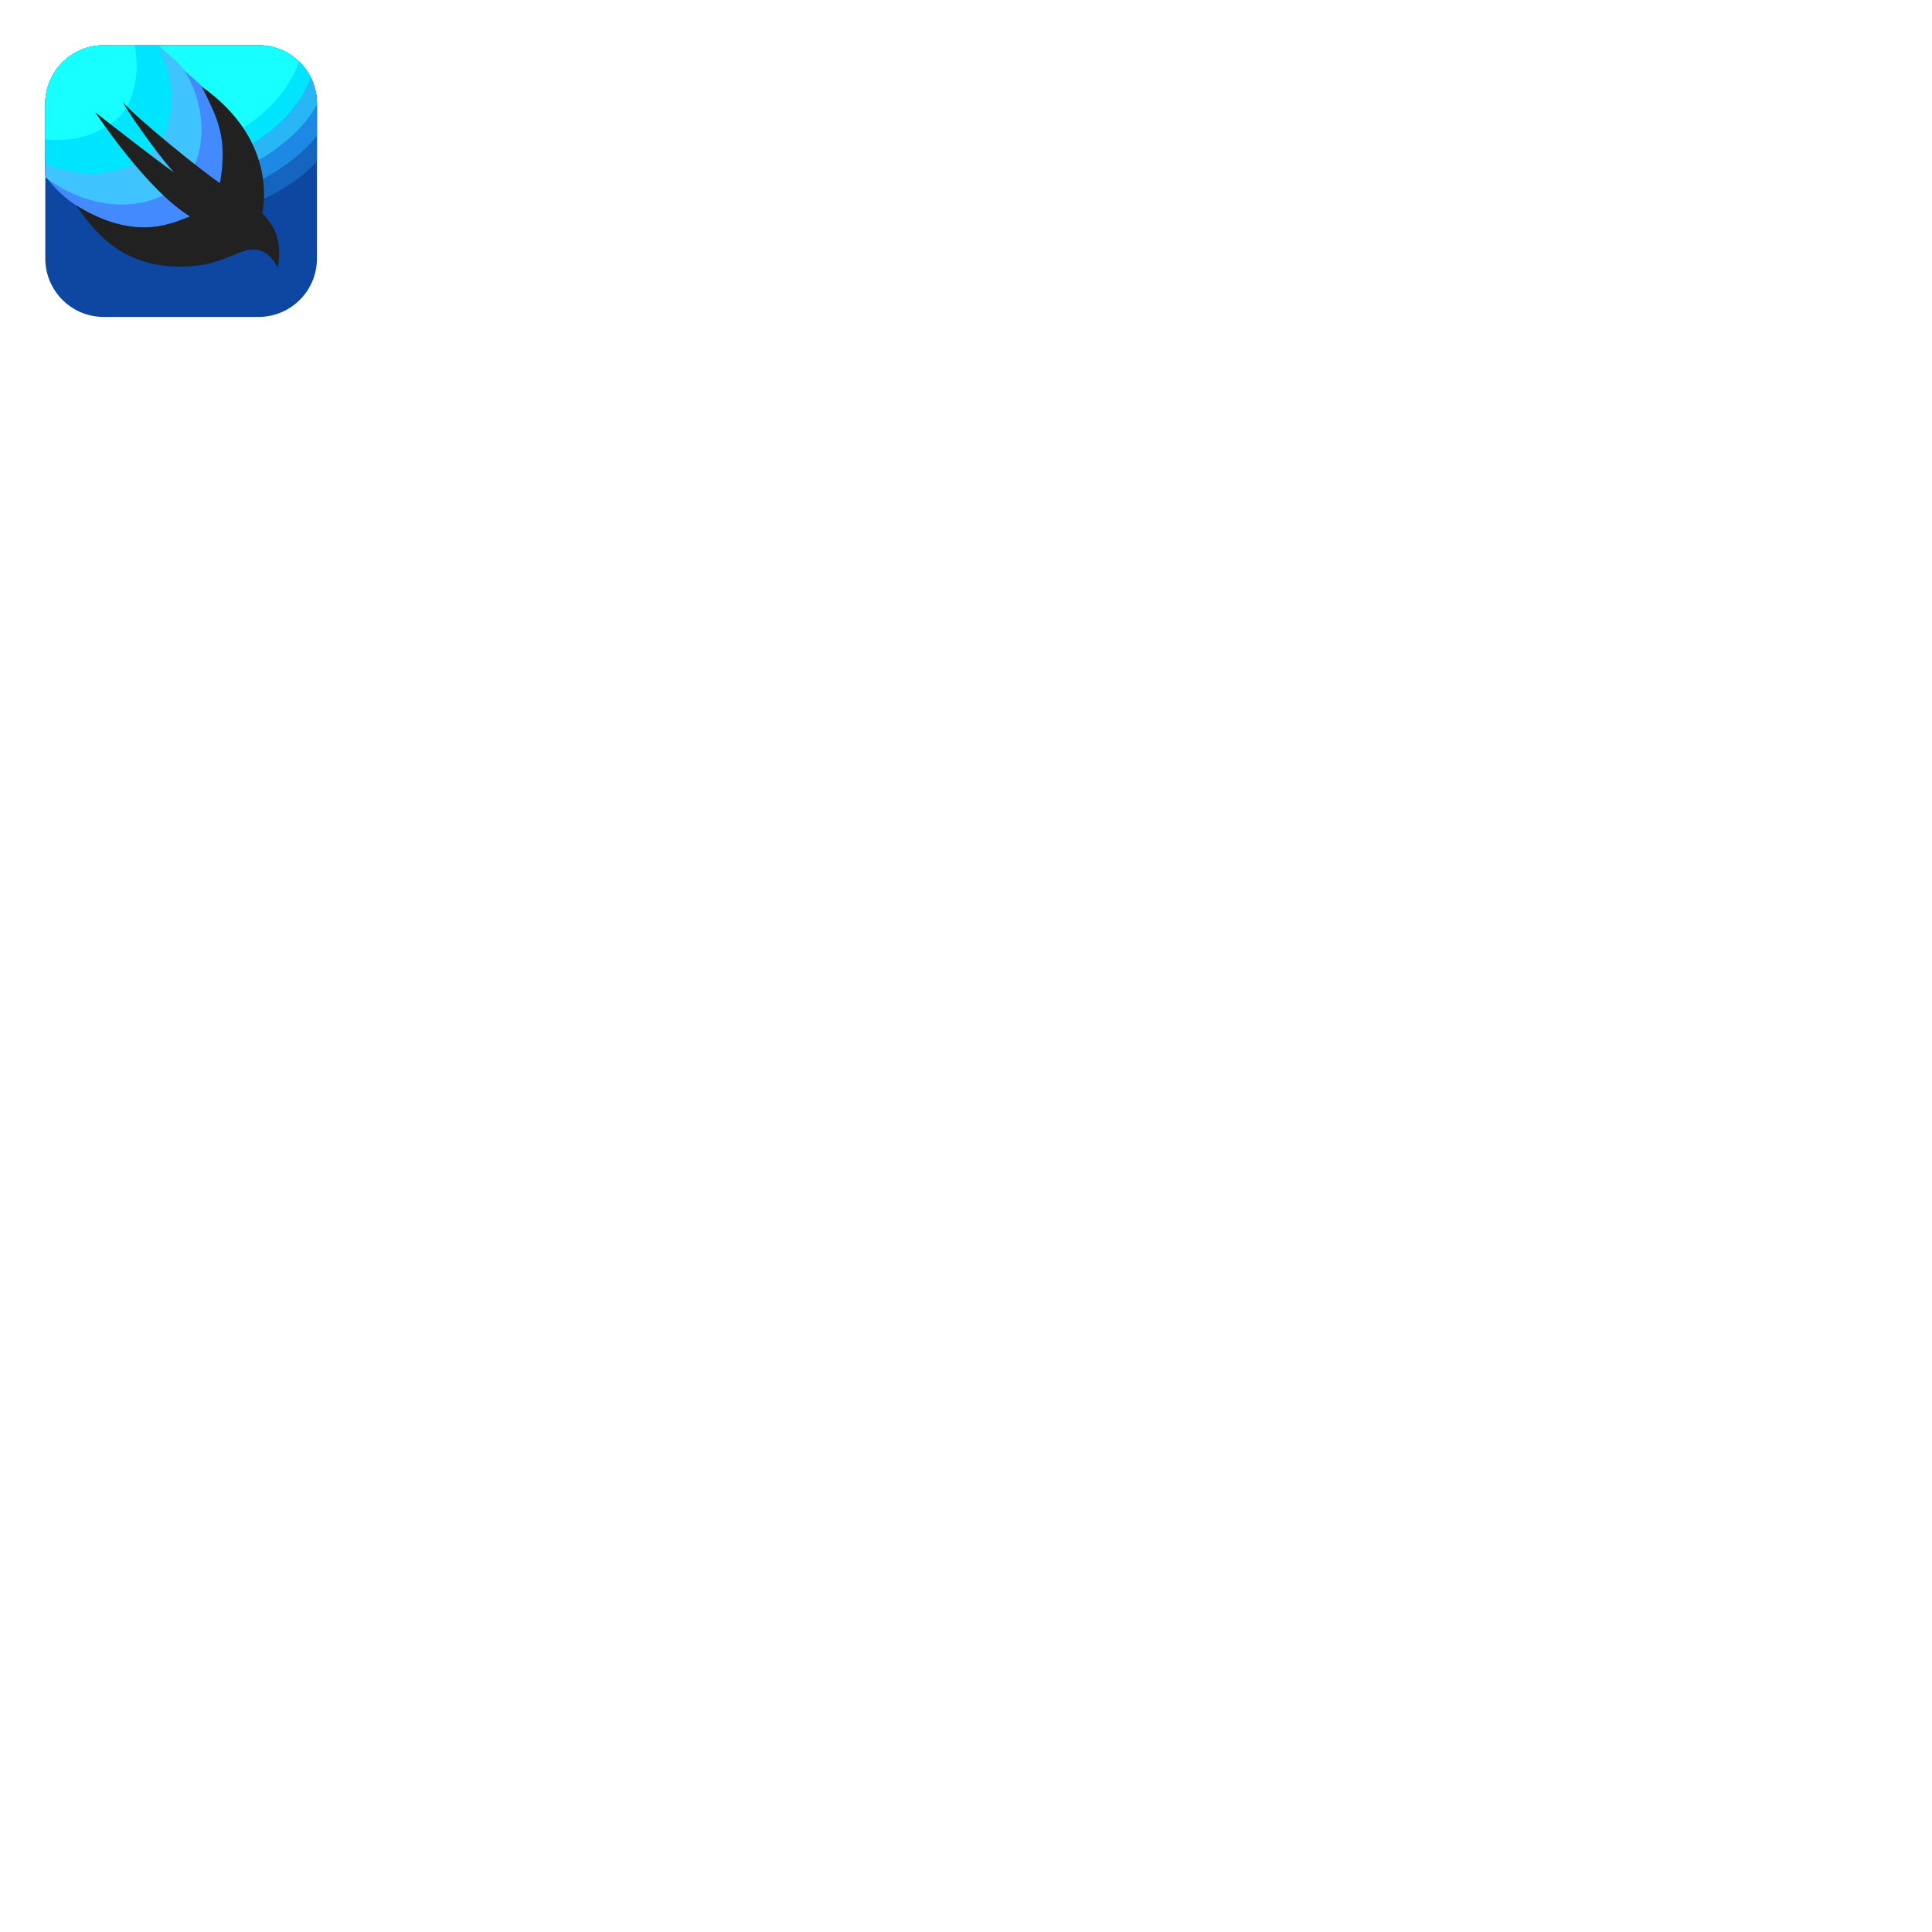
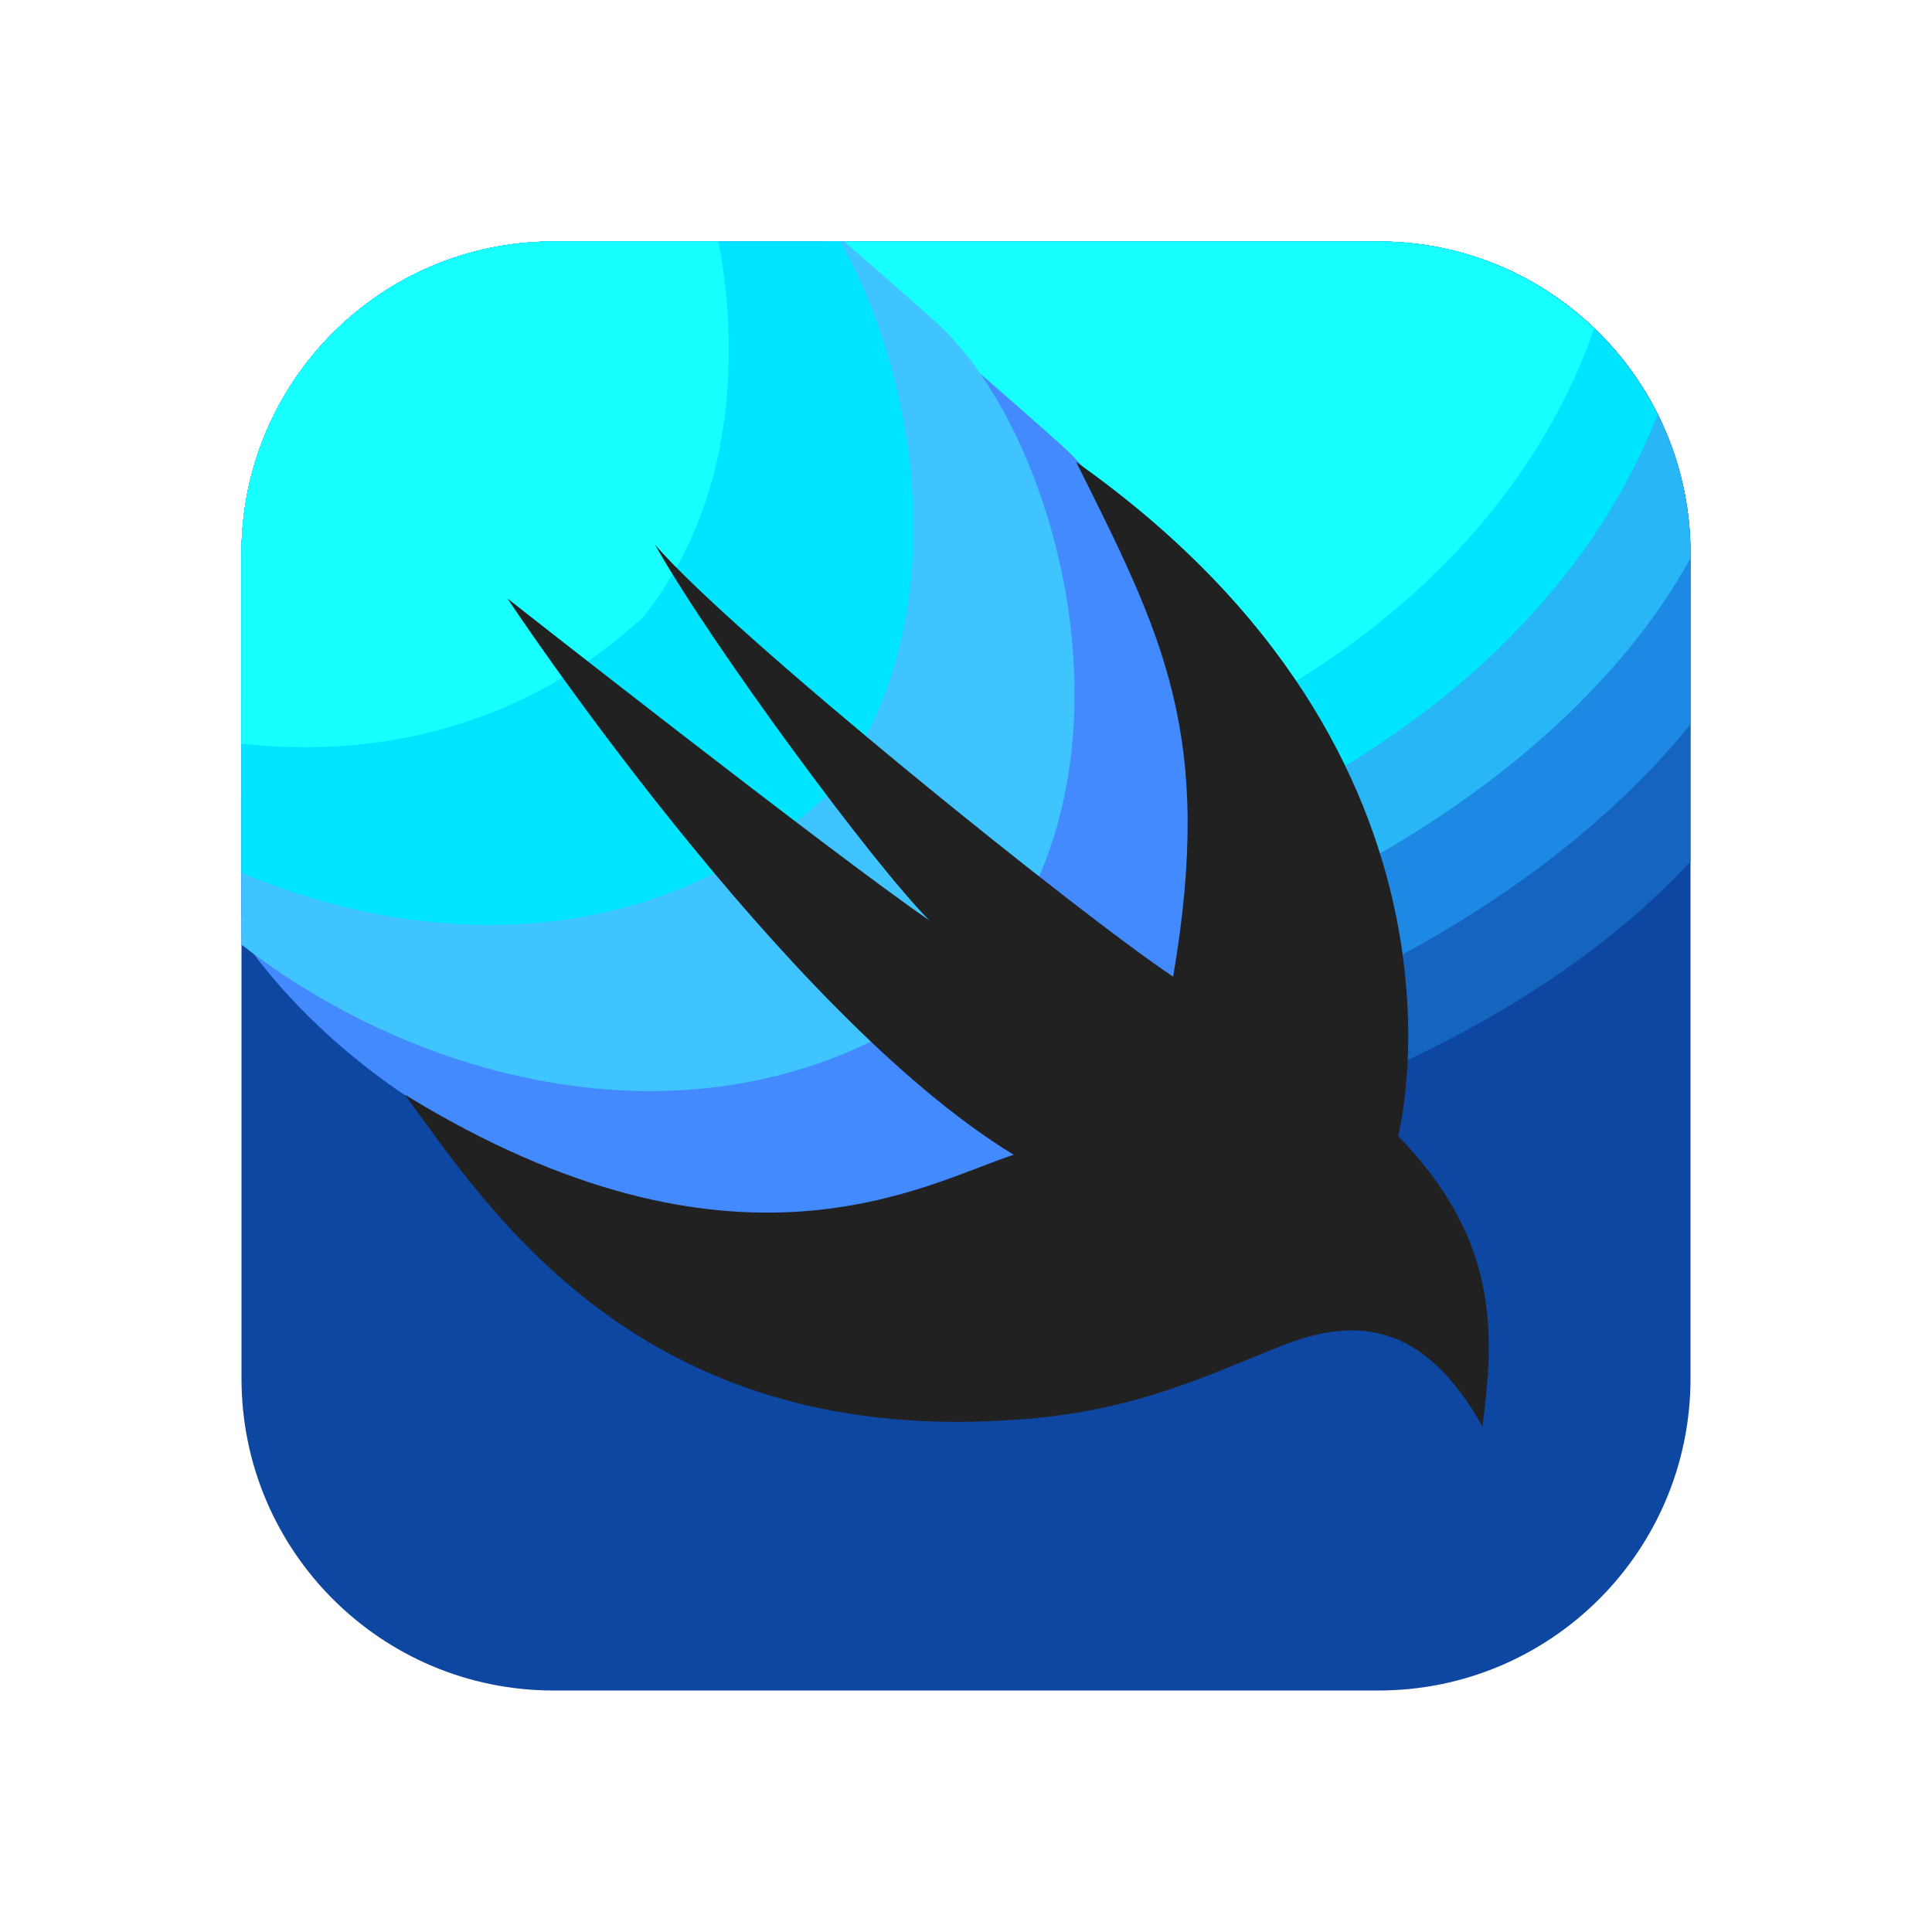
- <svg xmlns="http://www.w3.org/2000/svg" width="256" height="256" fill="none" viewBox="0 0 256 256">
+ <svg xmlns="http://www.w3.org/2000/svg" width="256" height="256" fill="none" viewBox="0 0 48 48">
  <path fill="#0d47a1" d="M34.249,42H13.751C9.47,42,6,38.53,6,34.249V13.751C6,9.47,9.47,6,13.751,6h20.497 C38.53,6,42,9.47,42,13.751v20.497C42,38.53,38.53,42,34.249,42z" />
  <path fill="#1565c0" d="M42,13.751C42,9.47,38.53,6,34.249,6H13.751C9.47,6,6,9.47,6,13.751v9.028c3,3.221,8.502,7.14,13.646,7.106C26.494,29.84,36.654,27.166,42,21.407V13.751z" />
  <path fill="#1e88e5" d="M42,13.751C42,9.47,38.53,6,34.249,6H13.751C9.47,6,6,9.47,6,13.751v8.75c3,3.499,7.219,4.858,13.694,4.905C30.143,27.482,38.328,22.577,42,17.992V13.751z" />
  <path fill="#29b6f6" d="M42,13.751C42,9.47,38.53,6,34.249,6H13.751C9.47,6,6,9.47,6,13.751v8.18c4.408,2.669,9.077,3.262,12.674,3.336C29.161,25.327,38.611,20.031,42,13.869V13.751z" />
  <path fill="#00e5ff" d="M34.249,6H13.751C9.47,6,6,9.47,6,13.751v5.98c4.167,2.708,8.472,3.482,12.917,3.446c7.194,0,18.718-3.832,22.265-12.878C39.911,7.753,37.288,6,34.249,6z" />
  <path fill="#18ffff" d="M34.249,6H13.751C9.47,6,6,9.47,6,13.751v3.691c4.748,3.197,10.543,4.603,17.778,2.867c8.943-2.146,14.011-6.927,15.83-12.149C38.216,6.825,36.33,6,34.249,6z" />
  <path fill="#448aff" d="M20.535,6h-6.784C9.47,6,6,9.47,6,13.751v9.534l0.063,0.089c4.25,6,14.75,9.875,21.625,3.563c4-5,1.688-13.188-1.313-15.875C24.868,9.712,22.51,7.684,20.535,6z" />
  <path fill="#40c4ff" d="M20.973,6h-7.222C9.47,6,6,9.47,6,13.751v9.718c5.079,3.953,13.005,5.51,18.563,0.406c4-5,1.688-13.188-1.313-15.875C22.613,7.43,21.821,6.735,20.973,6z" />
  <path fill="#00e5ff" d="M13.751,6C9.47,6,6,9.47,6,13.751v7.932c4.686,1.975,10.315,1.966,14.563-1.933C23.787,15.72,22.908,9.622,20.875,6H13.751z" />
  <path fill="#18ffff" d="M13.751,6C9.47,6,6,9.47,6,13.751v4.726c3.476,0.382,7.055-0.459,9.979-3.144C18.098,12.684,18.439,9.145,17.85,6H13.751z" />
  <path fill="#212121" d="M12.608,14.87c0,0,6.833,10.327,12.578,13.82c-2.174,0.699-6.894,3.555-15.124-1.492c2.096,2.873,5.807,8.635,14.891,8.092c3.183-0.155,5.124-1.165,6.91-1.863s3.494-0.621,4.969,2.019c0.311-2.407,0.388-4.659-2.096-7.221c0,0,2.456-9.363-8.001-16.751c2.174,4.348,3.433,6.8,2.411,12.791c-2.329-1.553-10.931-8.48-12.872-10.732c1.398,2.485,5.419,7.936,6.816,9.334C20.606,21.159,12.608,14.87,12.608,14.87z" />
</svg>
